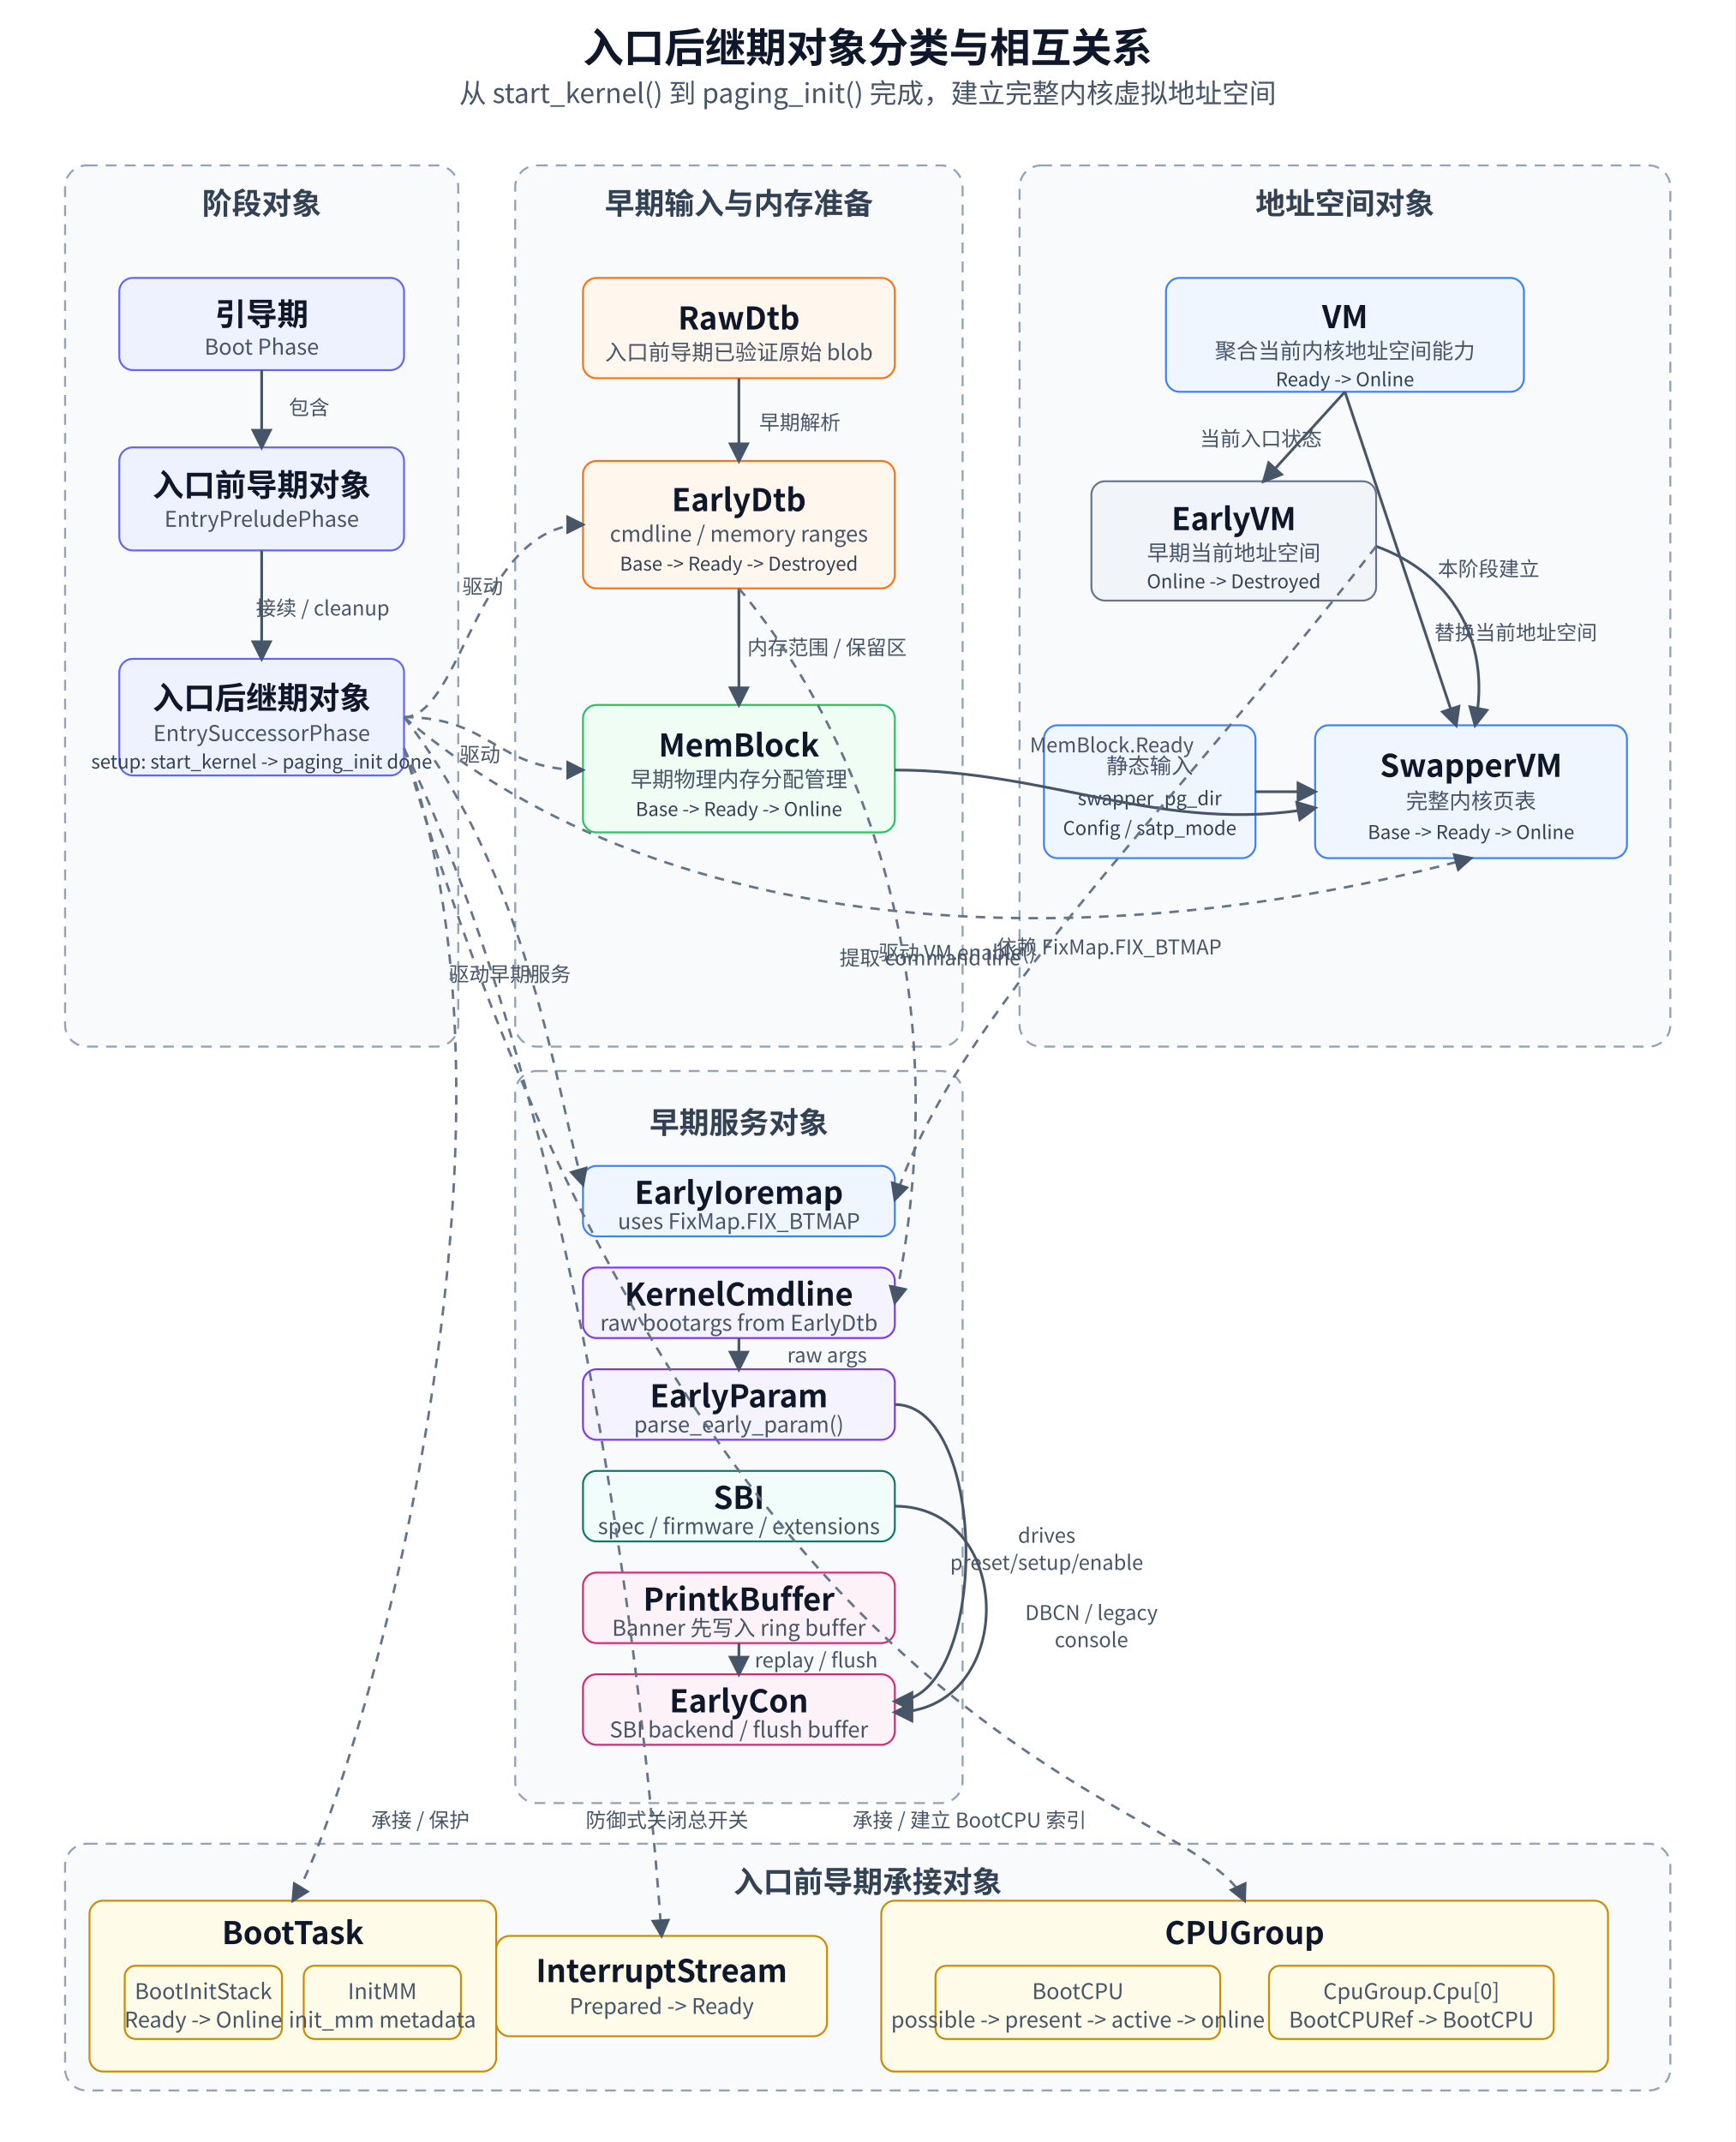
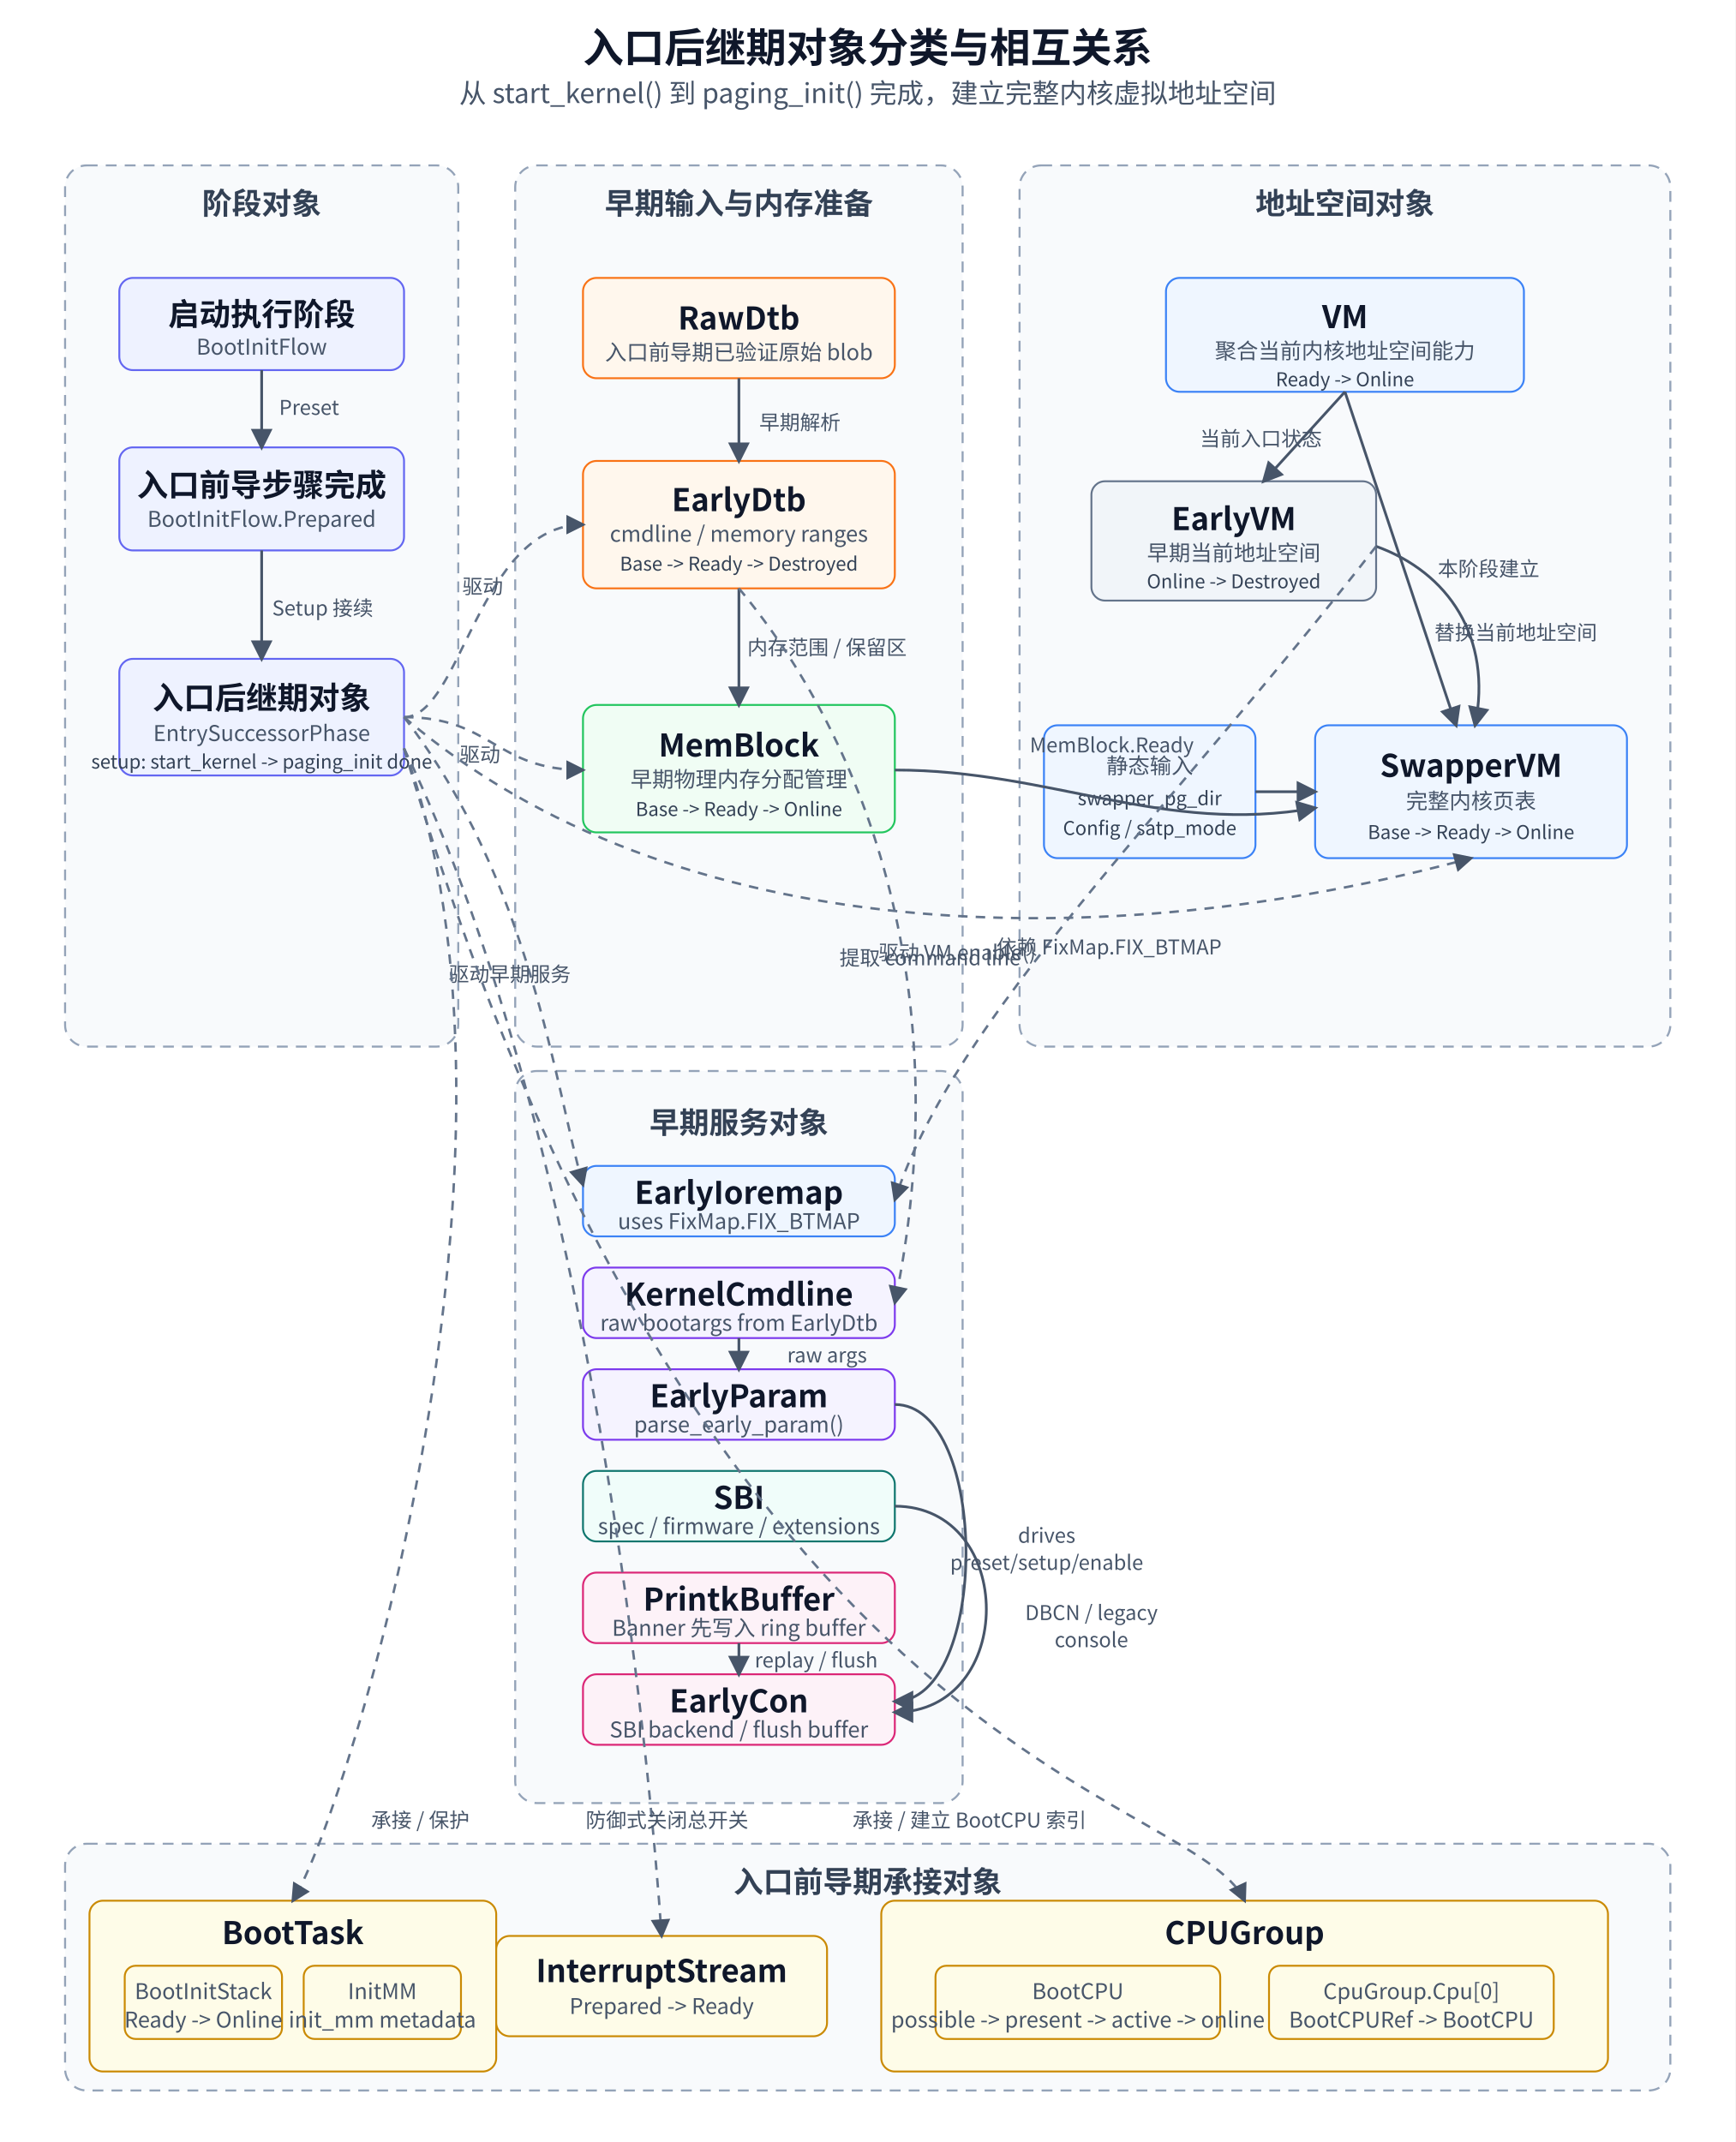
<svg xmlns="http://www.w3.org/2000/svg" width="1280" height="1580" viewBox="0 0 1280 1580" role="img" aria-labelledby="title desc">
  <defs>
    <marker id="arrow" viewBox="0 0 10 10" refX="8.5" refY="5" markerWidth="8" markerHeight="8" orient="auto-start-reverse">
      <path d="M 0 0 L 10 5 L 0 10 z" fill="#475569" />
    </marker>
    <style>
      text {
        font-family: "Microsoft YaHei", "Noto Sans CJK SC", "Source Han Sans SC", Arial, sans-serif;
        fill: #0f172a;
      }
      .title { font-size: 30px; font-weight: 600; }
      .subtitle { font-size: 20px; fill: #475569; }
      .group { fill: #f8fafc; stroke: #94a3b8; stroke-width: 1.5; stroke-dasharray: 8 6; }
      .group-label { font-size: 22px; font-weight: 600; fill: #334155; }
      .box { fill: #ffffff; stroke: #334155; stroke-width: 1.4; }
      .phase { fill: #eef2ff; stroke: #6366f1; }
      .dtb { fill: #fff7ed; stroke: #f97316; }
      .mem { fill: #f0fdf4; stroke: #22c55e; }
      .log { fill: #fdf2f8; stroke: #db2777; }
      .addr { fill: #eff6ff; stroke: #3b82f6; }
      .svc { fill: #f0fdfa; stroke: #0f766e; }
      .param { fill: #f5f3ff; stroke: #7c3aed; }
      .carry { fill: #fefce8; stroke: #ca8a04; }
      .inactive { fill: #f1f5f9; stroke: #64748b; }
      .label { font-size: 23px; font-weight: 600; text-anchor: middle; dominant-baseline: middle; }
      .small { font-size: 16px; fill: #475569; text-anchor: middle; dominant-baseline: middle; }
      .edge { stroke: #475569; stroke-width: 2; fill: none; marker-end: url(#arrow); }
      .edge-soft { stroke: #64748b; stroke-width: 1.8; stroke-dasharray: 7 6; fill: none; marker-end: url(#arrow); }
      .edge-label { font-size: 15px; fill: #475569; text-anchor: middle; }
      .state { font-size: 14px; fill: #334155; text-anchor: middle; dominant-baseline: middle; }
    </style>
  </defs>
  <rect x="0" y="0" width="1280" height="1580" fill="#ffffff" />
  <text x="640" y="46" text-anchor="middle" class="title">入口后继期对象分类与相互关系</text>
  <text x="640" y="76" text-anchor="middle" class="subtitle">从 start_kernel() 到 paging_init() 完成，建立完整内核虚拟地址空间</text>
  <rect x="48" y="122" width="290" height="650" rx="16" class="group" />
  <text x="193" y="158" class="group-label" text-anchor="middle">阶段对象</text>
  <rect x="88" y="205" width="210" height="68" rx="10" class="box phase" />
-   <text x="193" y="232" class="label">引导期</text>
-   <text x="193" y="256" class="small">Boot Phase</text>
+   <text x="193" y="232" class="label">启动执行阶段</text>
+   <text x="193" y="256" class="small">BootInitFlow</text>
  <rect x="88" y="330" width="210" height="76" rx="10" class="box phase" />
-   <text x="193" y="358" class="label">入口前导期对象</text>
-   <text x="193" y="383" class="small">EntryPreludePhase</text>
+   <text x="193" y="358" class="label">入口前导步骤完成</text>
+   <text x="193" y="383" class="small">BootInitFlow.Prepared</text>
  <rect x="88" y="486" width="210" height="86" rx="10" class="box phase" />
  <text x="193" y="515" class="label">入口后继期对象</text>
  <text x="193" y="541" class="small">EntrySuccessorPhase</text>
  <text x="193" y="562" class="state">setup: start_kernel -&gt; paging_init done</text>
  <path d="M193 273 L193 330" class="edge" />
-   <text x="228" y="306" class="edge-label">包含</text>
+   <text x="228" y="306" class="edge-label">Preset</text>
  <path d="M193 406 L193 486" class="edge" />
-   <text x="238" y="454" class="edge-label">接续 / cleanup</text>
+   <text x="238" y="454" class="edge-label">Setup 接续</text>
  <rect x="380" y="122" width="330" height="650" rx="16" class="group" />
  <text x="545" y="158" class="group-label" text-anchor="middle">早期输入与内存准备</text>
  <rect x="430" y="205" width="230" height="74" rx="10" class="box dtb" />
  <text x="545" y="235" class="label">RawDtb</text>
  <text x="545" y="260" class="small">入口前导期已验证原始 blob</text>
  <rect x="430" y="340" width="230" height="94" rx="10" class="box dtb" />
  <text x="545" y="369" class="label">EarlyDtb</text>
  <text x="545" y="394" class="small">cmdline / memory ranges</text>
  <text x="545" y="416" class="state">Base -&gt; Ready -&gt; Destroyed</text>
  <rect x="430" y="520" width="230" height="94" rx="10" class="box mem" />
  <text x="545" y="550" class="label">MemBlock</text>
  <text x="545" y="575" class="small">早期物理内存分配管理</text>
  <text x="545" y="597" class="state">Base -&gt; Ready -&gt; Online</text>
  <path d="M545 279 L545 340" class="edge" />
  <text x="590" y="317" class="edge-label">早期解析</text>
  <path d="M545 434 L545 520" class="edge" />
  <text x="610" y="483" class="edge-label">内存范围 / 保留区</text>
  <rect x="752" y="122" width="480" height="650" rx="16" class="group" />
  <text x="992" y="158" class="group-label" text-anchor="middle">地址空间对象</text>
  <rect x="860" y="205" width="264" height="84" rx="10" class="box addr" />
  <text x="992" y="234" class="label">VM</text>
  <text x="992" y="259" class="small">聚合当前内核地址空间能力</text>
  <text x="992" y="280" class="state">Ready -&gt; Online</text>
  <rect x="805" y="355" width="210" height="88" rx="10" class="box inactive" />
  <text x="910" y="383" class="label">EarlyVM</text>
  <text x="910" y="408" class="small">早期当前地址空间</text>
  <text x="910" y="429" class="state">Online -&gt; Destroyed</text>
  <rect x="970" y="535" width="230" height="98" rx="10" class="box addr" />
  <text x="1085" y="565" class="label">SwapperVM</text>
  <text x="1085" y="591" class="small">完整内核页表</text>
  <text x="1085" y="614" class="state">Base -&gt; Ready -&gt; Online</text>
  <rect x="770" y="535" width="156" height="98" rx="10" class="box addr" />
  <text x="848" y="565" class="small">静态输入</text>
  <text x="848" y="589" class="state">swapper_pg_dir</text>
  <text x="848" y="611" class="state">Config / satp_mode</text>
  <path d="M992 289 L932 355" class="edge" />
  <text x="930" y="329" class="edge-label">当前入口状态</text>
  <path d="M992 289 L1074 535" class="edge" />
  <text x="1098" y="425" class="edge-label">本阶段建立</text>
  <path d="M1015 403 C1068 422, 1101 470, 1088 535" class="edge" />
  <text x="1118" y="472" class="edge-label">替换当前地址空间</text>
  <path d="M926 584 L970 584" class="edge" />
  <path d="M298 529 C340 529, 353 387, 430 387" class="edge-soft" />
  <text x="356" y="438" class="edge-label">驱动</text>
  <path d="M298 529 C363 529, 365 568, 430 568" class="edge-soft" />
  <text x="354" y="562" class="edge-label">驱动</text>
  <path d="M298 529 C498 700, 815 706, 1085 633" class="edge-soft" />
  <text x="706" y="708" class="edge-label">驱动 VM.enable()</text>
  <path d="M660 568 C775 568, 858 616, 970 596" class="edge" />
  <text x="820" y="555" class="edge-label">MemBlock.Ready</text>
  <rect x="380" y="790" width="330" height="540" rx="16" class="group" />
  <text x="545" y="836" class="group-label" text-anchor="middle">早期服务对象</text>
  <rect x="430" y="860" width="230" height="52" rx="10" class="box addr" />
  <text x="545" y="880" class="label">EarlyIoremap</text>
  <text x="545" y="901" class="small">uses FixMap.FIX_BTMAP</text>
  <rect x="430" y="935" width="230" height="52" rx="10" class="box param" />
  <text x="545" y="955" class="label">KernelCmdline</text>
  <text x="545" y="976" class="small">raw bootargs from EarlyDtb</text>
  <rect x="430" y="1010" width="230" height="52" rx="10" class="box param" />
  <text x="545" y="1030" class="label">EarlyParam</text>
  <text x="545" y="1051" class="small">parse_early_param()</text>
  <rect x="430" y="1085" width="230" height="52" rx="10" class="box svc" />
  <text x="545" y="1105" class="label">SBI</text>
  <text x="545" y="1126" class="small">spec / firmware / extensions</text>
  <rect x="430" y="1160" width="230" height="52" rx="10" class="box log" />
  <text x="545" y="1180" class="label">PrintkBuffer</text>
  <text x="545" y="1201" class="small">Banner 先写入 ring buffer</text>
  <rect x="430" y="1235" width="230" height="52" rx="10" class="box log" />
  <text x="545" y="1255" class="label">EarlyCon</text>
  <text x="545" y="1276" class="small">SBI backend / flush buffer</text>
  <path d="M545 987 L545 1010" class="edge" />
  <text x="610" y="1005" class="edge-label">raw args</text>
  <path d="M660 1036 C730 1036, 730 1255, 660 1255" class="edge" />
  <text x="772" y="1138" class="edge-label">drives</text>
  <text x="772" y="1158" class="edge-label">preset/setup/enable</text>
  <path d="M660 1111 C750 1111, 750 1263, 660 1263" class="edge" />
  <text x="805" y="1195" class="edge-label">DBCN / legacy</text>
  <text x="805" y="1215" class="edge-label">console</text>
  <path d="M545 1212 L545 1235" class="edge" />
  <text x="602" y="1230" class="edge-label">replay / flush</text>
  <path d="M1015 403 C860 602, 704 750, 660 885" class="edge-soft" />
  <text x="818" y="704" class="edge-label">依赖 FixMap.FIX_BTMAP</text>
  <path d="M545 434 C650 560, 704 750, 660 961" class="edge-soft" />
  <text x="686" y="712" class="edge-label">提取 command line</text>
  <path d="M298 529 C392 650, 410 805, 430 874" class="edge-soft" />
  <text x="376" y="724" class="edge-label">驱动早期服务</text>
  <rect x="48" y="1360" width="1184" height="182" rx="16" class="group" />
  <text x="640" y="1396" class="group-label" text-anchor="middle">入口前导期承接对象</text>
  <rect x="66" y="1402" width="300" height="126" rx="10" class="box carry" />
  <text x="216" y="1426" class="label">BootTask</text>
  <rect x="92" y="1450" width="116" height="54" rx="8" class="box carry" />
  <text x="150" y="1469" class="small">BootInitStack</text>
  <text x="150" y="1490" class="small">Ready -&gt; Online</text>
  <rect x="224" y="1450" width="116" height="54" rx="8" class="box carry" />
  <text x="282" y="1469" class="small">InitMM</text>
  <text x="282" y="1490" class="small">init_mm metadata</text>
  <rect x="366" y="1428" width="244" height="74" rx="10" class="box carry" />
  <text x="488" y="1454" class="label">InterruptStream</text>
  <text x="488" y="1480" class="small">Prepared -&gt; Ready</text>
  <rect x="650" y="1402" width="536" height="126" rx="10" class="box carry" />
  <text x="918" y="1426" class="label">CPUGroup</text>
  <rect x="690" y="1450" width="210" height="54" rx="8" class="box carry" />
  <text x="795" y="1469" class="small">BootCPU</text>
  <text x="795" y="1490" class="small">possible -&gt; present -&gt; active -&gt; online</text>
  <rect x="936" y="1450" width="210" height="54" rx="8" class="box carry" />
  <text x="1041" y="1469" class="small">CpuGroup.Cpu[0]</text>
  <text x="1041" y="1490" class="small">BootCPURef -&gt; BootCPU</text>
  <path d="M298 552 C405 842, 260 1330, 216 1402" class="edge-soft" />
  <text x="310" y="1348" class="edge-label">承接 / 保护</text>
  <path d="M298 552 C438 842, 480 1310, 488 1428" class="edge-soft" />
  <text x="492" y="1348" class="edge-label">防御式关闭总开关</text>
  <path d="M298 552 C520 1308, 880 1320, 918 1402" class="edge-soft" />
  <text x="715" y="1348" class="edge-label">承接 / 建立 BootCPU 索引</text>
</svg>
